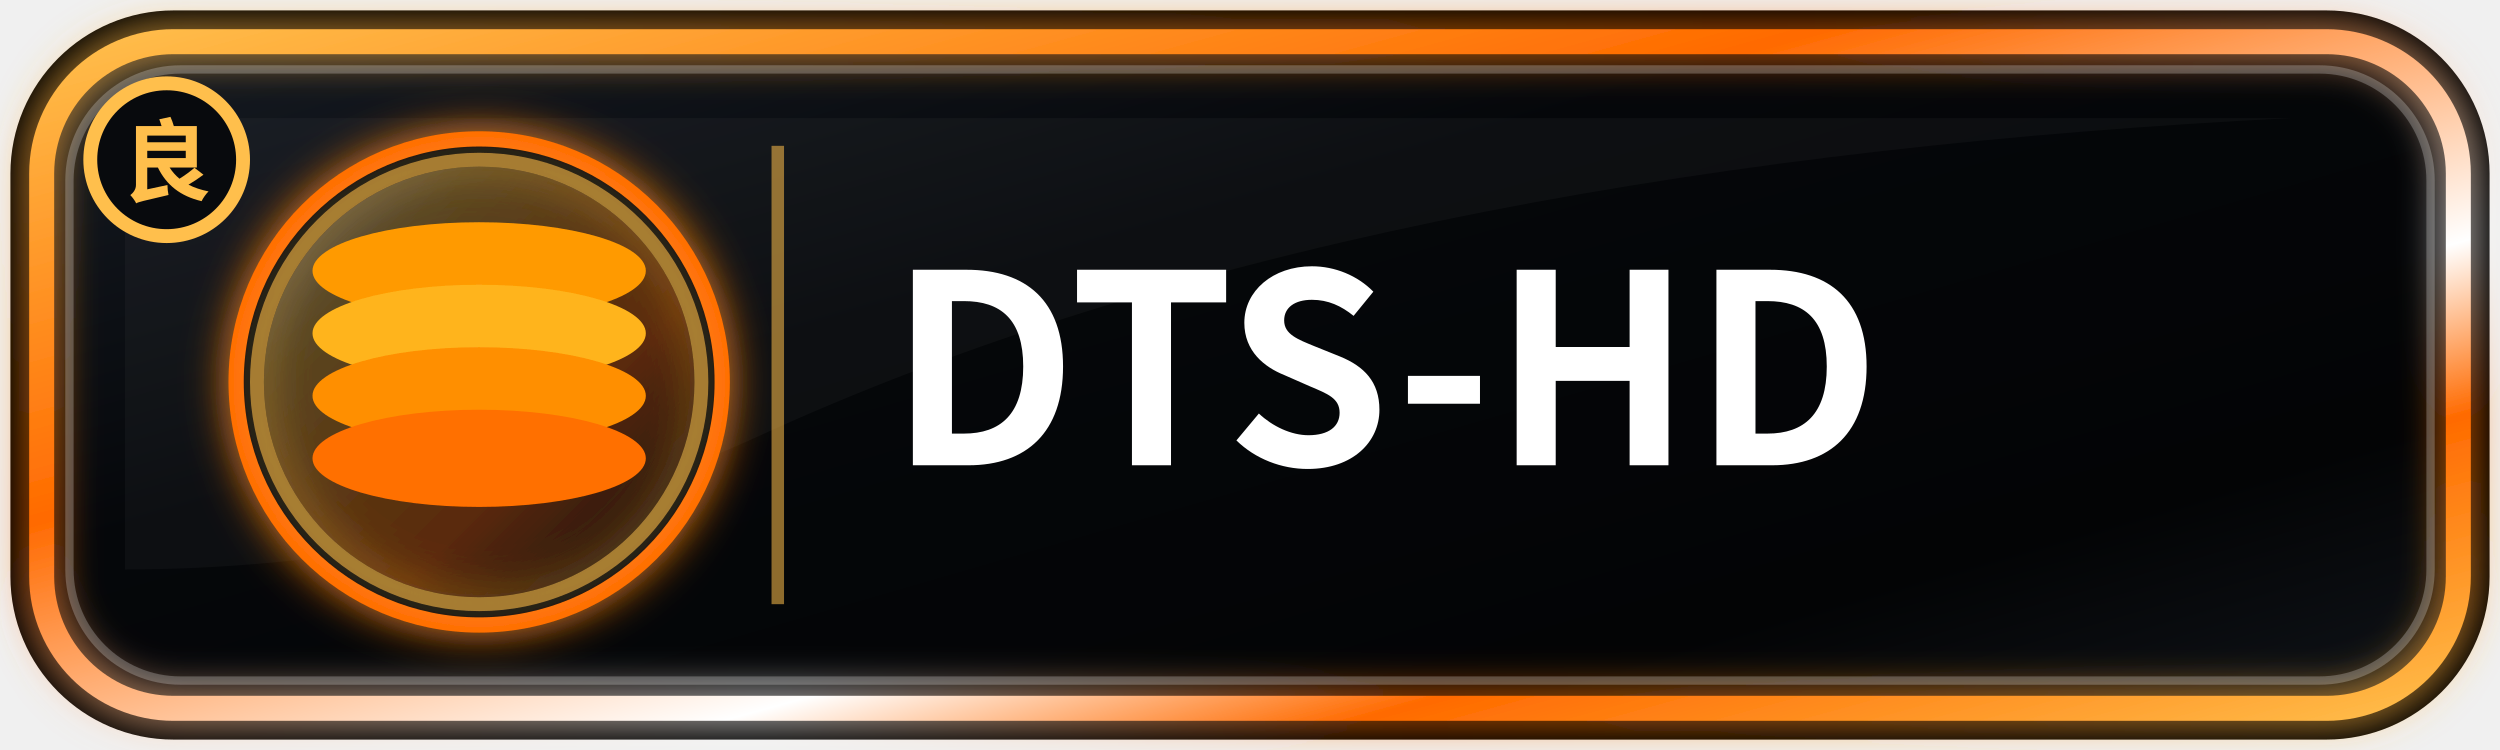
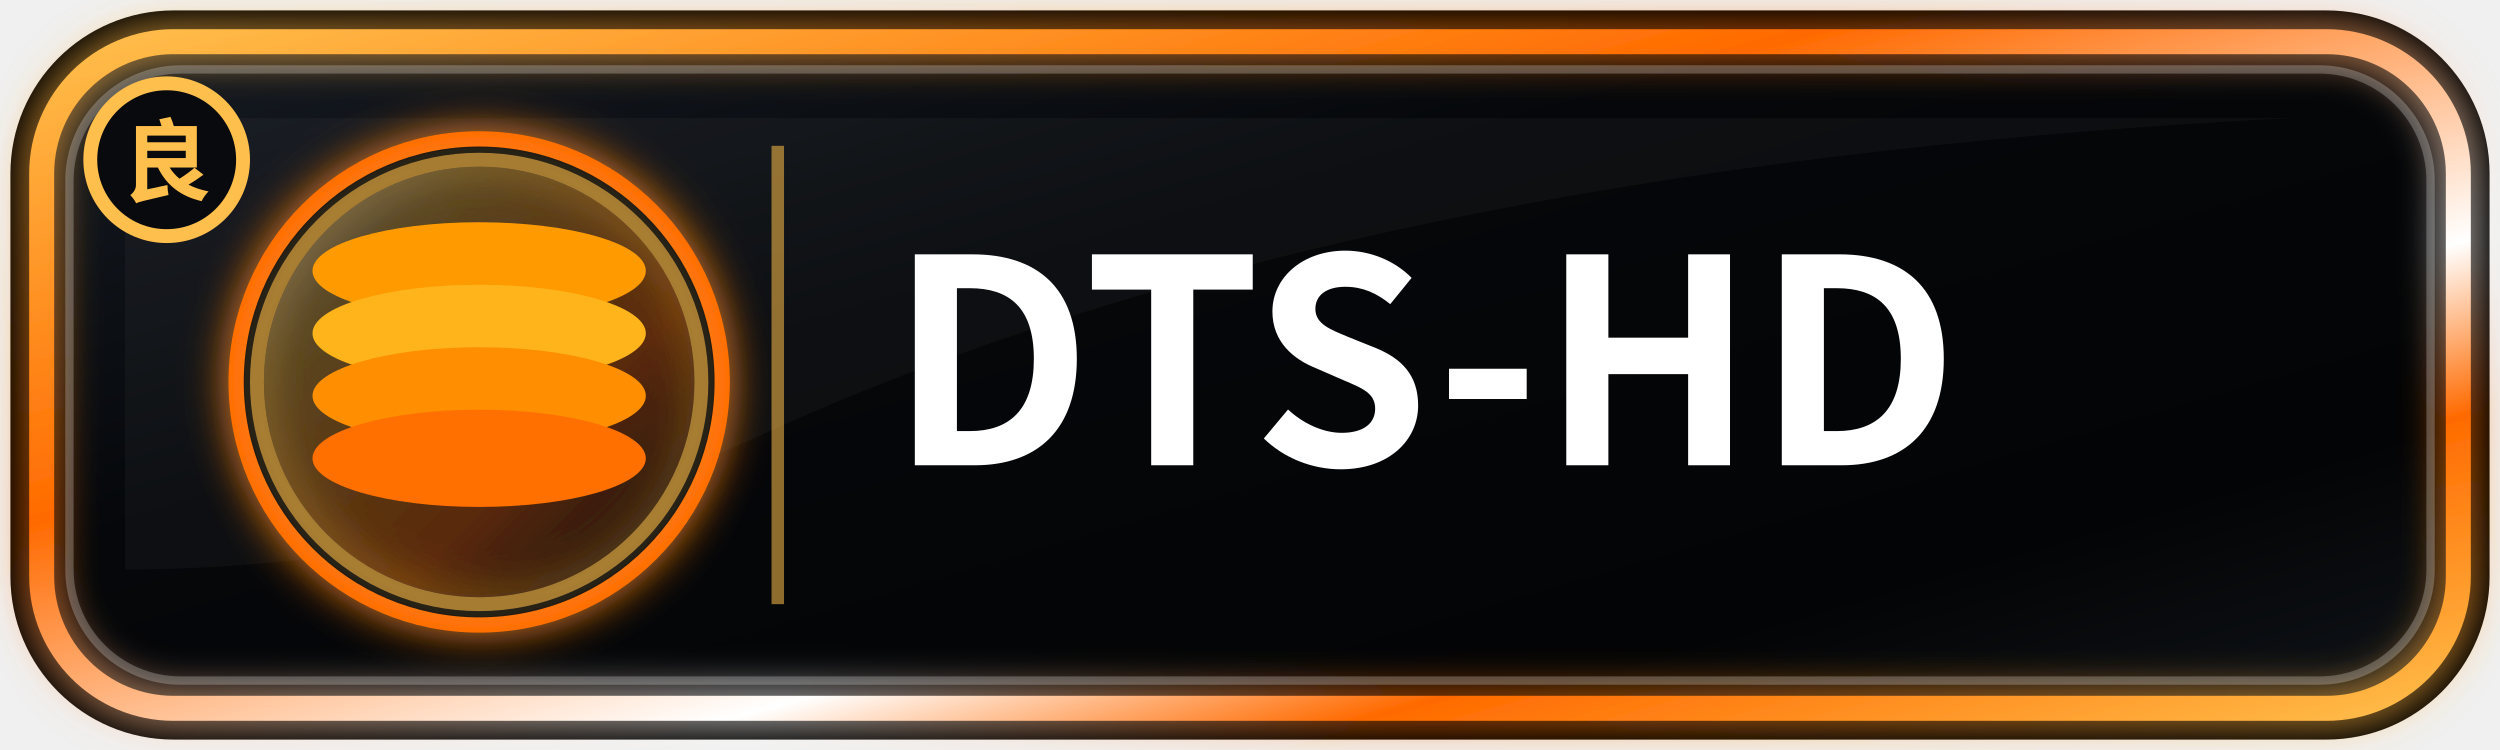
<svg xmlns="http://www.w3.org/2000/svg" width="360" height="108" viewBox="0 0 360 108">
  <defs>
    <linearGradient id="bg" x1="0" y1="0" x2="1" y2="1">
      <stop offset="0" stop-color="#171C24" />
      <stop offset=".38" stop-color="#05070A" />
      <stop offset=".78" stop-color="#030405" />
      <stop offset="1" stop-color="#11151B" />
    </linearGradient>
    <linearGradient id="edge" x1="0" y1="0" x2="1" y2="1">
      <stop offset="0" stop-color="#FFBF4C" />
      <stop offset=".36" stop-color="#FF6A00" />
      <stop offset=".65" stop-color="#FFFFFF" />
      <stop offset=".78" stop-color="#FF6A00" />
      <stop offset="1" stop-color="#FFBF4C" />
    </linearGradient>
    <linearGradient id="iconFill" x1="0" y1="0" x2="1" y2="1">
      <stop offset="0" stop-color="#FFFFFF" />
      <stop offset=".25" stop-color="#FFBF4C" />
      <stop offset=".65" stop-color="#FF6A00" />
      <stop offset="1" stop-color="#0B0D12" />
    </linearGradient>
    <linearGradient id="gold" x1="0" y1="0" x2="1" y2="1">
      <stop offset="0" stop-color="#FFF1A8" />
      <stop offset=".3" stop-color="#FFD45E" />
      <stop offset=".72" stop-color="#B56A00" />
      <stop offset="1" stop-color="#FFF1A8" />
    </linearGradient>
    <filter id="glow" x="-40%" y="-40%" width="180%" height="180%">
      <feGaussianBlur stdDeviation="3" result="b" />
      <feMerge>
        <feMergeNode in="b" />
        <feMergeNode in="SourceGraphic" />
      </feMerge>
    </filter>
    <filter id="soft" x="-20%" y="-20%" width="140%" height="140%">
      <feGaussianBlur stdDeviation="1.2" />
    </filter>
  </defs>
  <rect x="3" y="3" width="354" height="102" rx="22" fill="url(#bg)" stroke="#000000" stroke-width="3" />
  <rect x="6" y="6" width="348" height="96" rx="19" fill="none" stroke="url(#edge)" stroke-width="3.6" filter="url(#glow)" />
  <rect x="10" y="10" width="340" height="88" rx="16" fill="none" stroke="#FFFFFF" stroke-opacity=".24" stroke-width="1.2" />
  <path d="M18 17H330C250 21 173 34 111 62C79 77 45 82 18 82Z" fill="#FFFFFF" opacity=".035" />
  <circle cx="24" cy="23" r="11" fill="#080A0D" stroke="#FFBF4C" stroke-width="2" />
  <text x="24" y="28" text-anchor="middle" font-family="Noto Sans CJK SC,Arial,sans-serif" font-size="13" font-weight="900" fill="#FFBF4C">良</text>
  <g filter="url(#glow)">
    <circle cx="69" cy="55" r="35" fill="#05070A" stroke="#FF6A00" stroke-width="2.2" />
    <circle cx="69" cy="55" r="31" fill="url(#iconFill)" opacity=".34" />
    <circle cx="69" cy="55" r="32" fill="none" stroke="#FFBF4C" stroke-opacity=".58" stroke-width="2" filter="url(#glow)" />
    <ellipse cx="69" cy="39" rx="24" ry="7" fill="#FF9A00" />
    <ellipse cx="69" cy="48" rx="24" ry="7" fill="#FFB41B" />
    <ellipse cx="69" cy="57" rx="24" ry="7" fill="#FF8F00" />
    <ellipse cx="69" cy="66" rx="24" ry="7" fill="#FF6F00" />
  </g>
  <path d="M112 21v66" stroke="#FFBF4C" stroke-opacity=".55" stroke-width="1.8" />
-   <text x="128" y="67" font-family="Noto Sans CJK SC,Arial,sans-serif" font-size="38" font-weight="900" fill="#FFFFFF">DTS-HD</text>
+   <text x="128" y="67" font-family="Noto Sans CJK SC,Arial,sans-serif" font-size="41" font-weight="900" fill="#FFFFFF">DTS-HD</text>
</svg>
